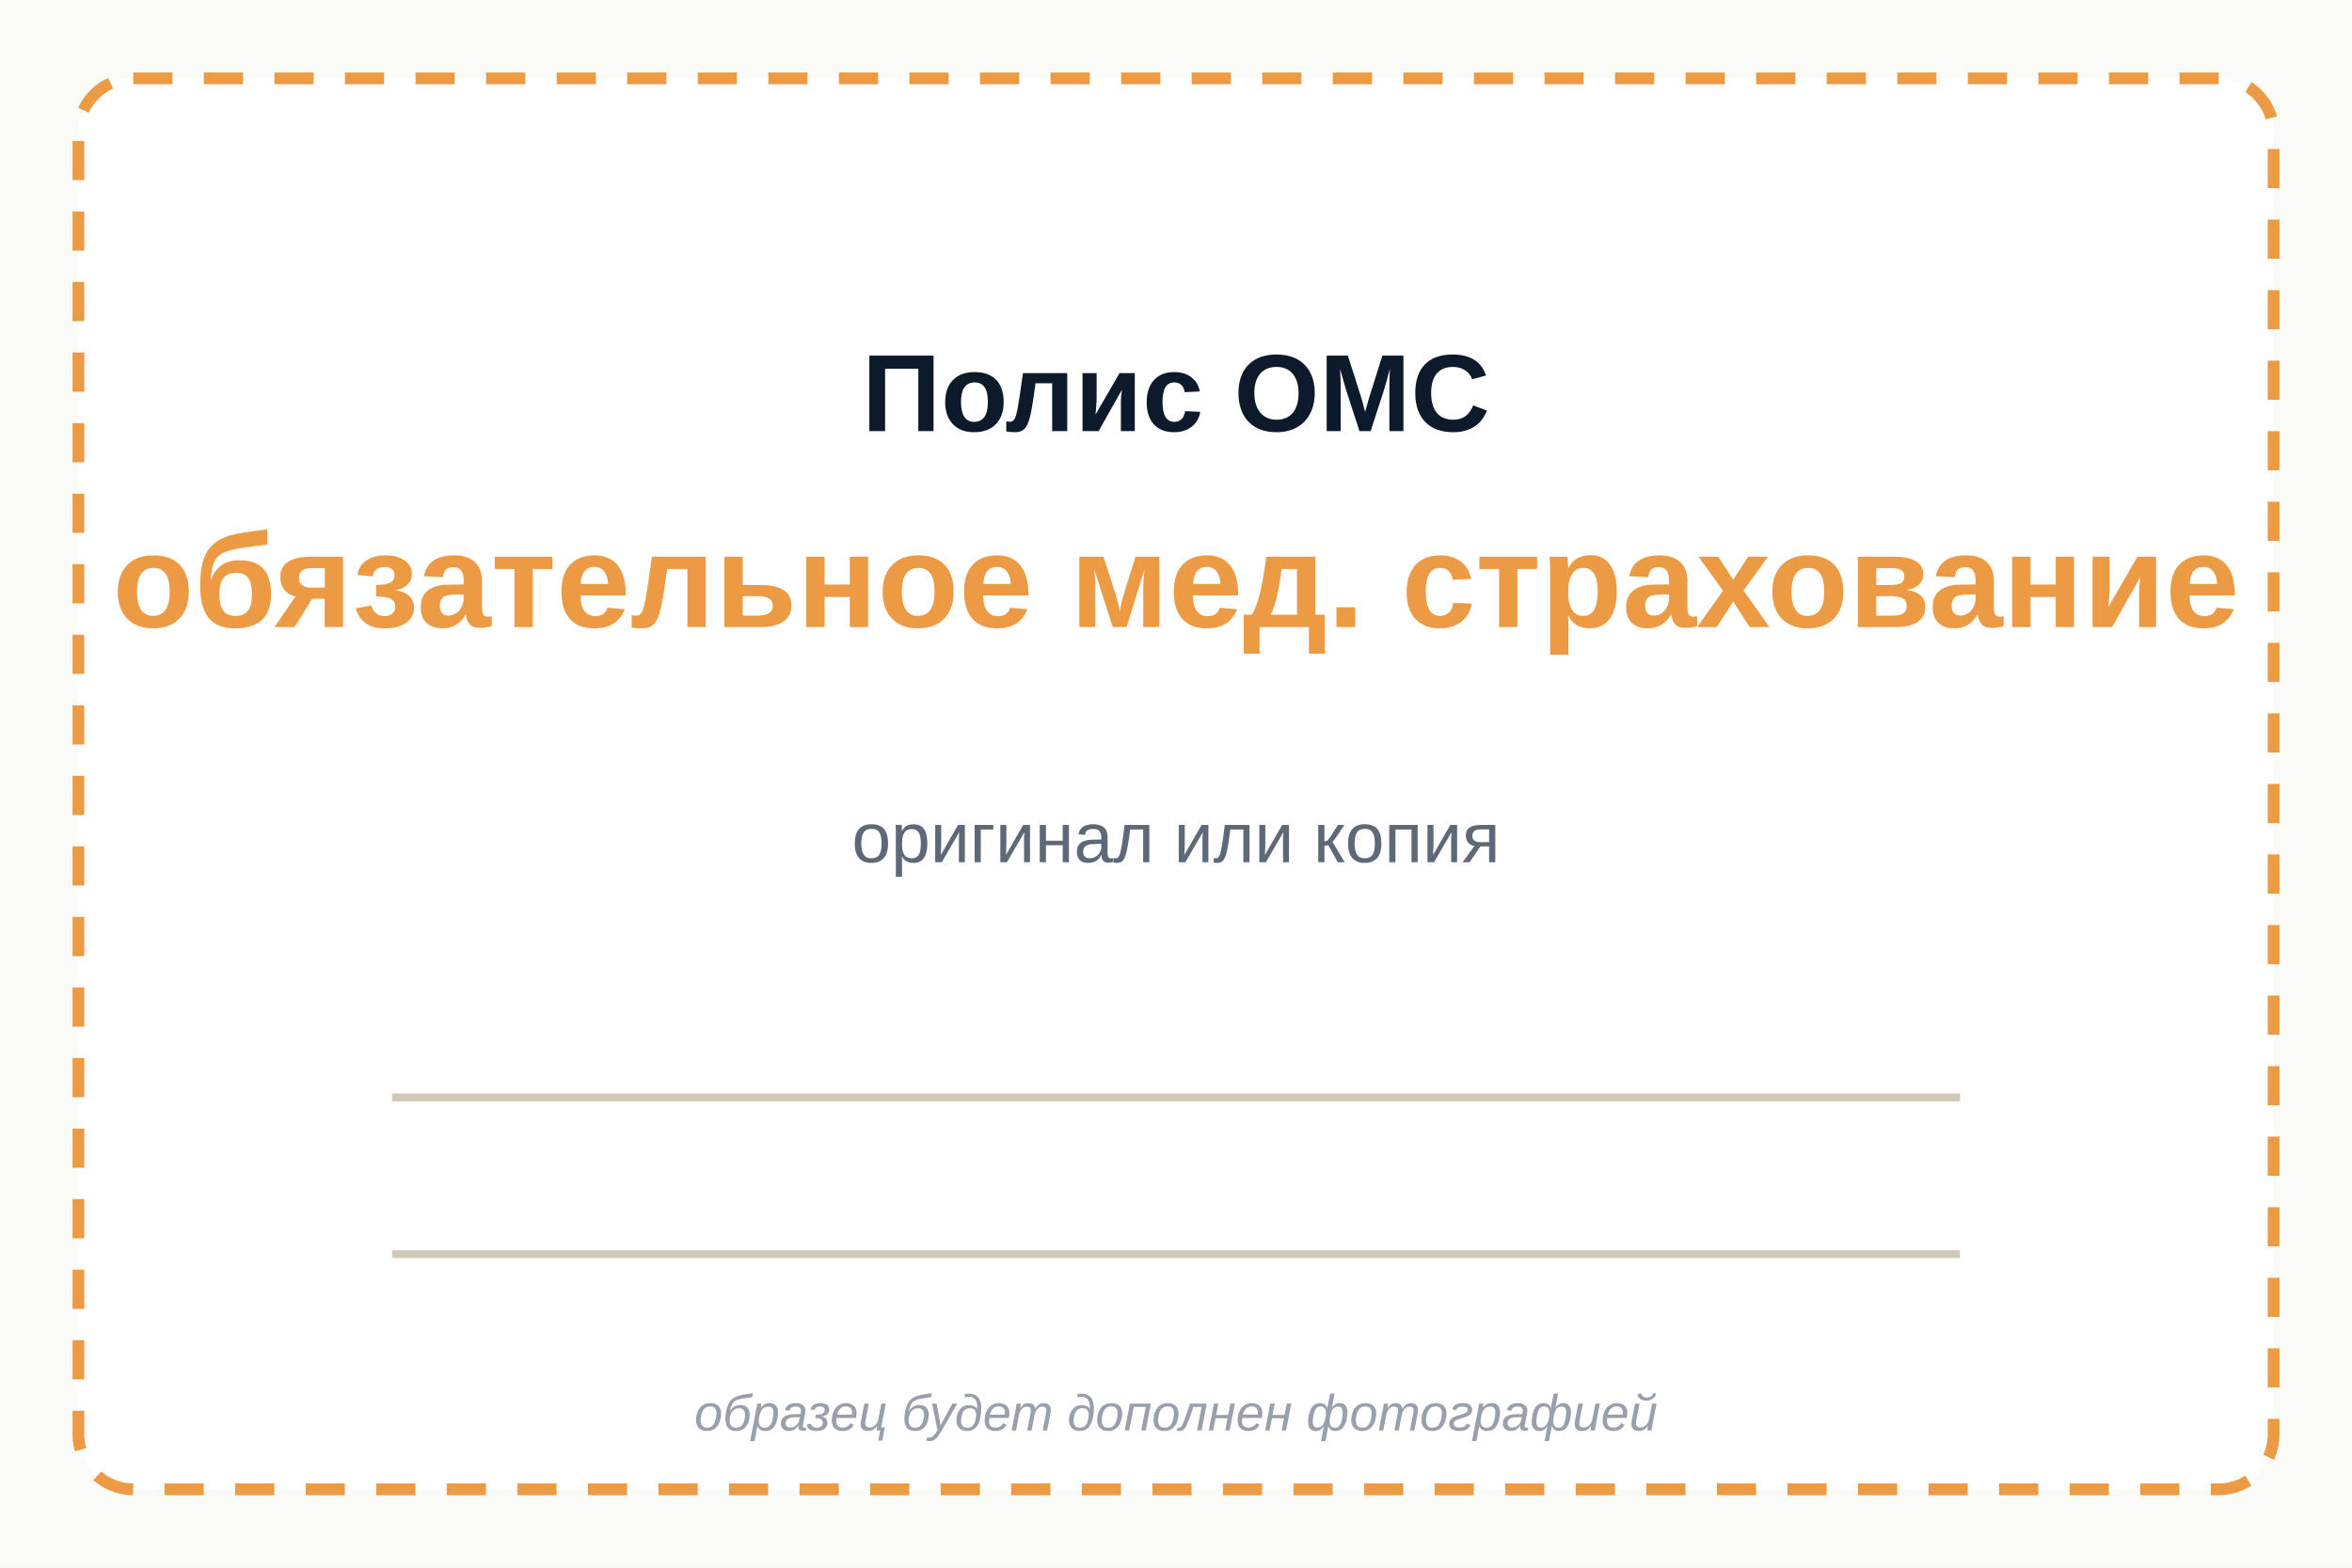
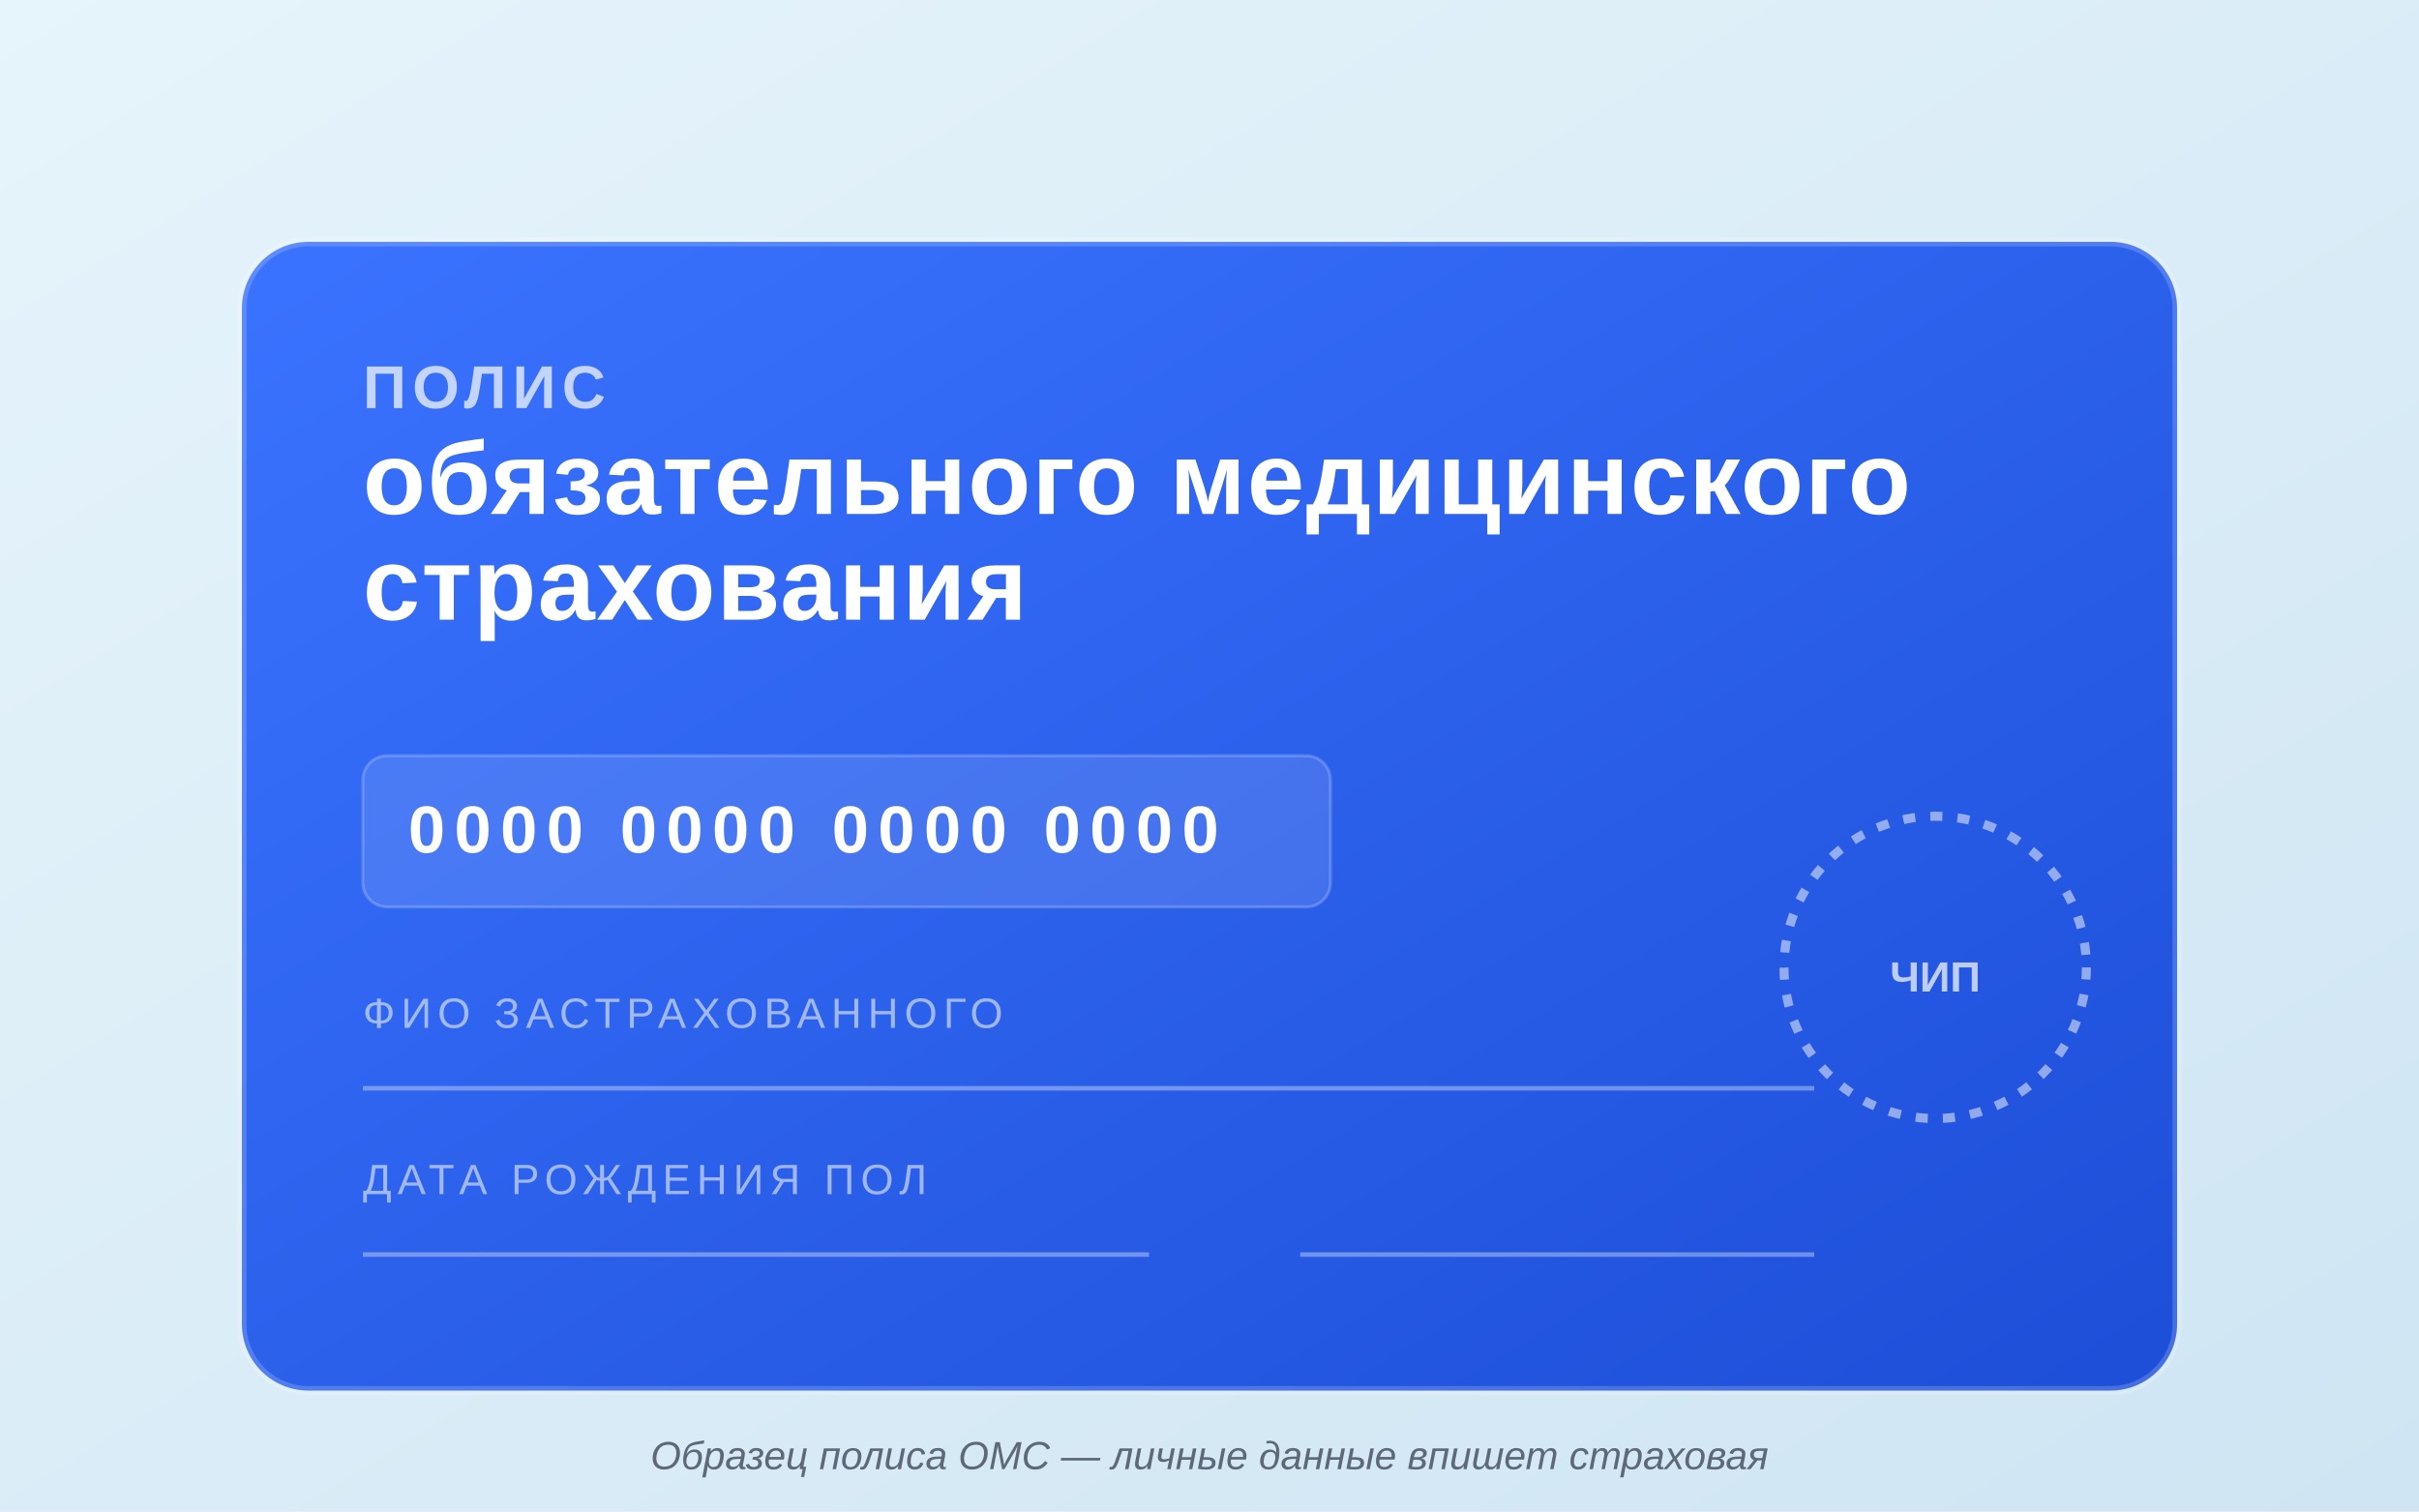
- <svg xmlns="http://www.w3.org/2000/svg" viewBox="0 0 600 400">
-   <rect width="600" height="400" fill="#fafaf7" />
-   <rect x="20" y="20" width="560" height="360" fill="#fff" stroke="#ec9b44" stroke-width="3" stroke-dasharray="10,8" rx="14" />
-   <text x="300" y="110" font-family="Arial,sans-serif" font-size="28" font-weight="900" fill="#0d1a2b" text-anchor="middle">Полис ОМС</text>
-   <text x="300" y="160" font-family="Arial,sans-serif" font-size="34" font-weight="900" fill="#ec9b44" text-anchor="middle">обязательное мед. страхование</text>
-   <text x="300" y="220" font-family="Arial,sans-serif" font-size="18" fill="#5e6878" text-anchor="middle">оригинал или копия</text>
-   <line x1="100" y1="280" x2="500" y2="280" stroke="#cfcab8" stroke-width="2" />
-   <line x1="100" y1="320" x2="500" y2="320" stroke="#cfcab8" stroke-width="2" />
-   <text x="300" y="365" font-family="Arial,sans-serif" font-size="13" fill="#9aa0ab" text-anchor="middle" font-style="italic">образец будет дополнен фотографией</text>
+ <svg xmlns="http://www.w3.org/2000/svg" viewBox="0 0 800 500">
+   <defs>
+     <linearGradient id="bg" x1="0" y1="0" x2="1" y2="1">
+       <stop offset="0" stop-color="#e6f4fb" />
+       <stop offset="1" stop-color="#cfe5f3" />
+     </linearGradient>
+     <linearGradient id="card" x1="0" y1="0" x2="1" y2="1">
+       <stop offset="0" stop-color="#3a73ff" />
+       <stop offset="1" stop-color="#1d4ed8" />
+     </linearGradient>
+   </defs>
+   <rect width="800" height="500" fill="url(#bg)" />
+   <rect x="80" y="80" width="640" height="380" rx="22" fill="url(#card)" stroke="#0d1a2b" stroke-width="0" filter="" />
+   <rect x="80" y="80" width="640" height="380" rx="22" fill="none" stroke="rgba(255,255,255,.18)" stroke-width="3" />
+   <text x="120" y="135" font-family="Arial,sans-serif" font-size="20" fill="rgba(255,255,255,.7)" font-weight="700" letter-spacing="2">ПОЛИС</text>
+   <text x="120" y="170" font-family="Arial,sans-serif" font-size="34" fill="#fff" font-weight="900" letter-spacing=".5">обязательного медицинского</text>
+   <text x="120" y="205" font-family="Arial,sans-serif" font-size="34" fill="#fff" font-weight="900" letter-spacing=".5">страхования</text>
+   <rect x="120" y="250" width="320" height="50" rx="8" fill="rgba(255,255,255,.12)" stroke="rgba(255,255,255,.2)" />
+   <text x="135" y="282" font-family="Arial,sans-serif" font-size="22" fill="#fff" font-weight="700" letter-spacing="3">0000 0000 0000 0000</text>
+   <text x="120" y="340" font-family="Arial,sans-serif" font-size="14" fill="rgba(255,255,255,.55)" letter-spacing="2">ФИО ЗАСТРАХОВАННОГО</text>
+   <line x1="120" y1="360" x2="600" y2="360" stroke="rgba(255,255,255,.35)" stroke-width="1.5" />
+   <text x="120" y="395" font-family="Arial,sans-serif" font-size="14" fill="rgba(255,255,255,.55)" letter-spacing="2">ДАТА РОЖДЕНИЯ           ПОЛ</text>
+   <line x1="120" y1="415" x2="380" y2="415" stroke="rgba(255,255,255,.35)" stroke-width="1.5" />
+   <line x1="430" y1="415" x2="600" y2="415" stroke="rgba(255,255,255,.35)" stroke-width="1.5" />
+   <circle cx="640" cy="320" r="50" fill="none" stroke="rgba(255,255,255,.5)" stroke-width="3" stroke-dasharray="4,5" />
+   <text x="640" y="328" font-family="Arial,sans-serif" font-size="14" fill="rgba(255,255,255,.7)" text-anchor="middle" font-weight="600">ЧИП</text>
+   <text x="400" y="486" font-family="Arial,sans-serif" font-size="13" fill="#5e6878" text-anchor="middle" font-style="italic">Образец полиса ОМС — личные данные впишет страховая</text>
</svg>
